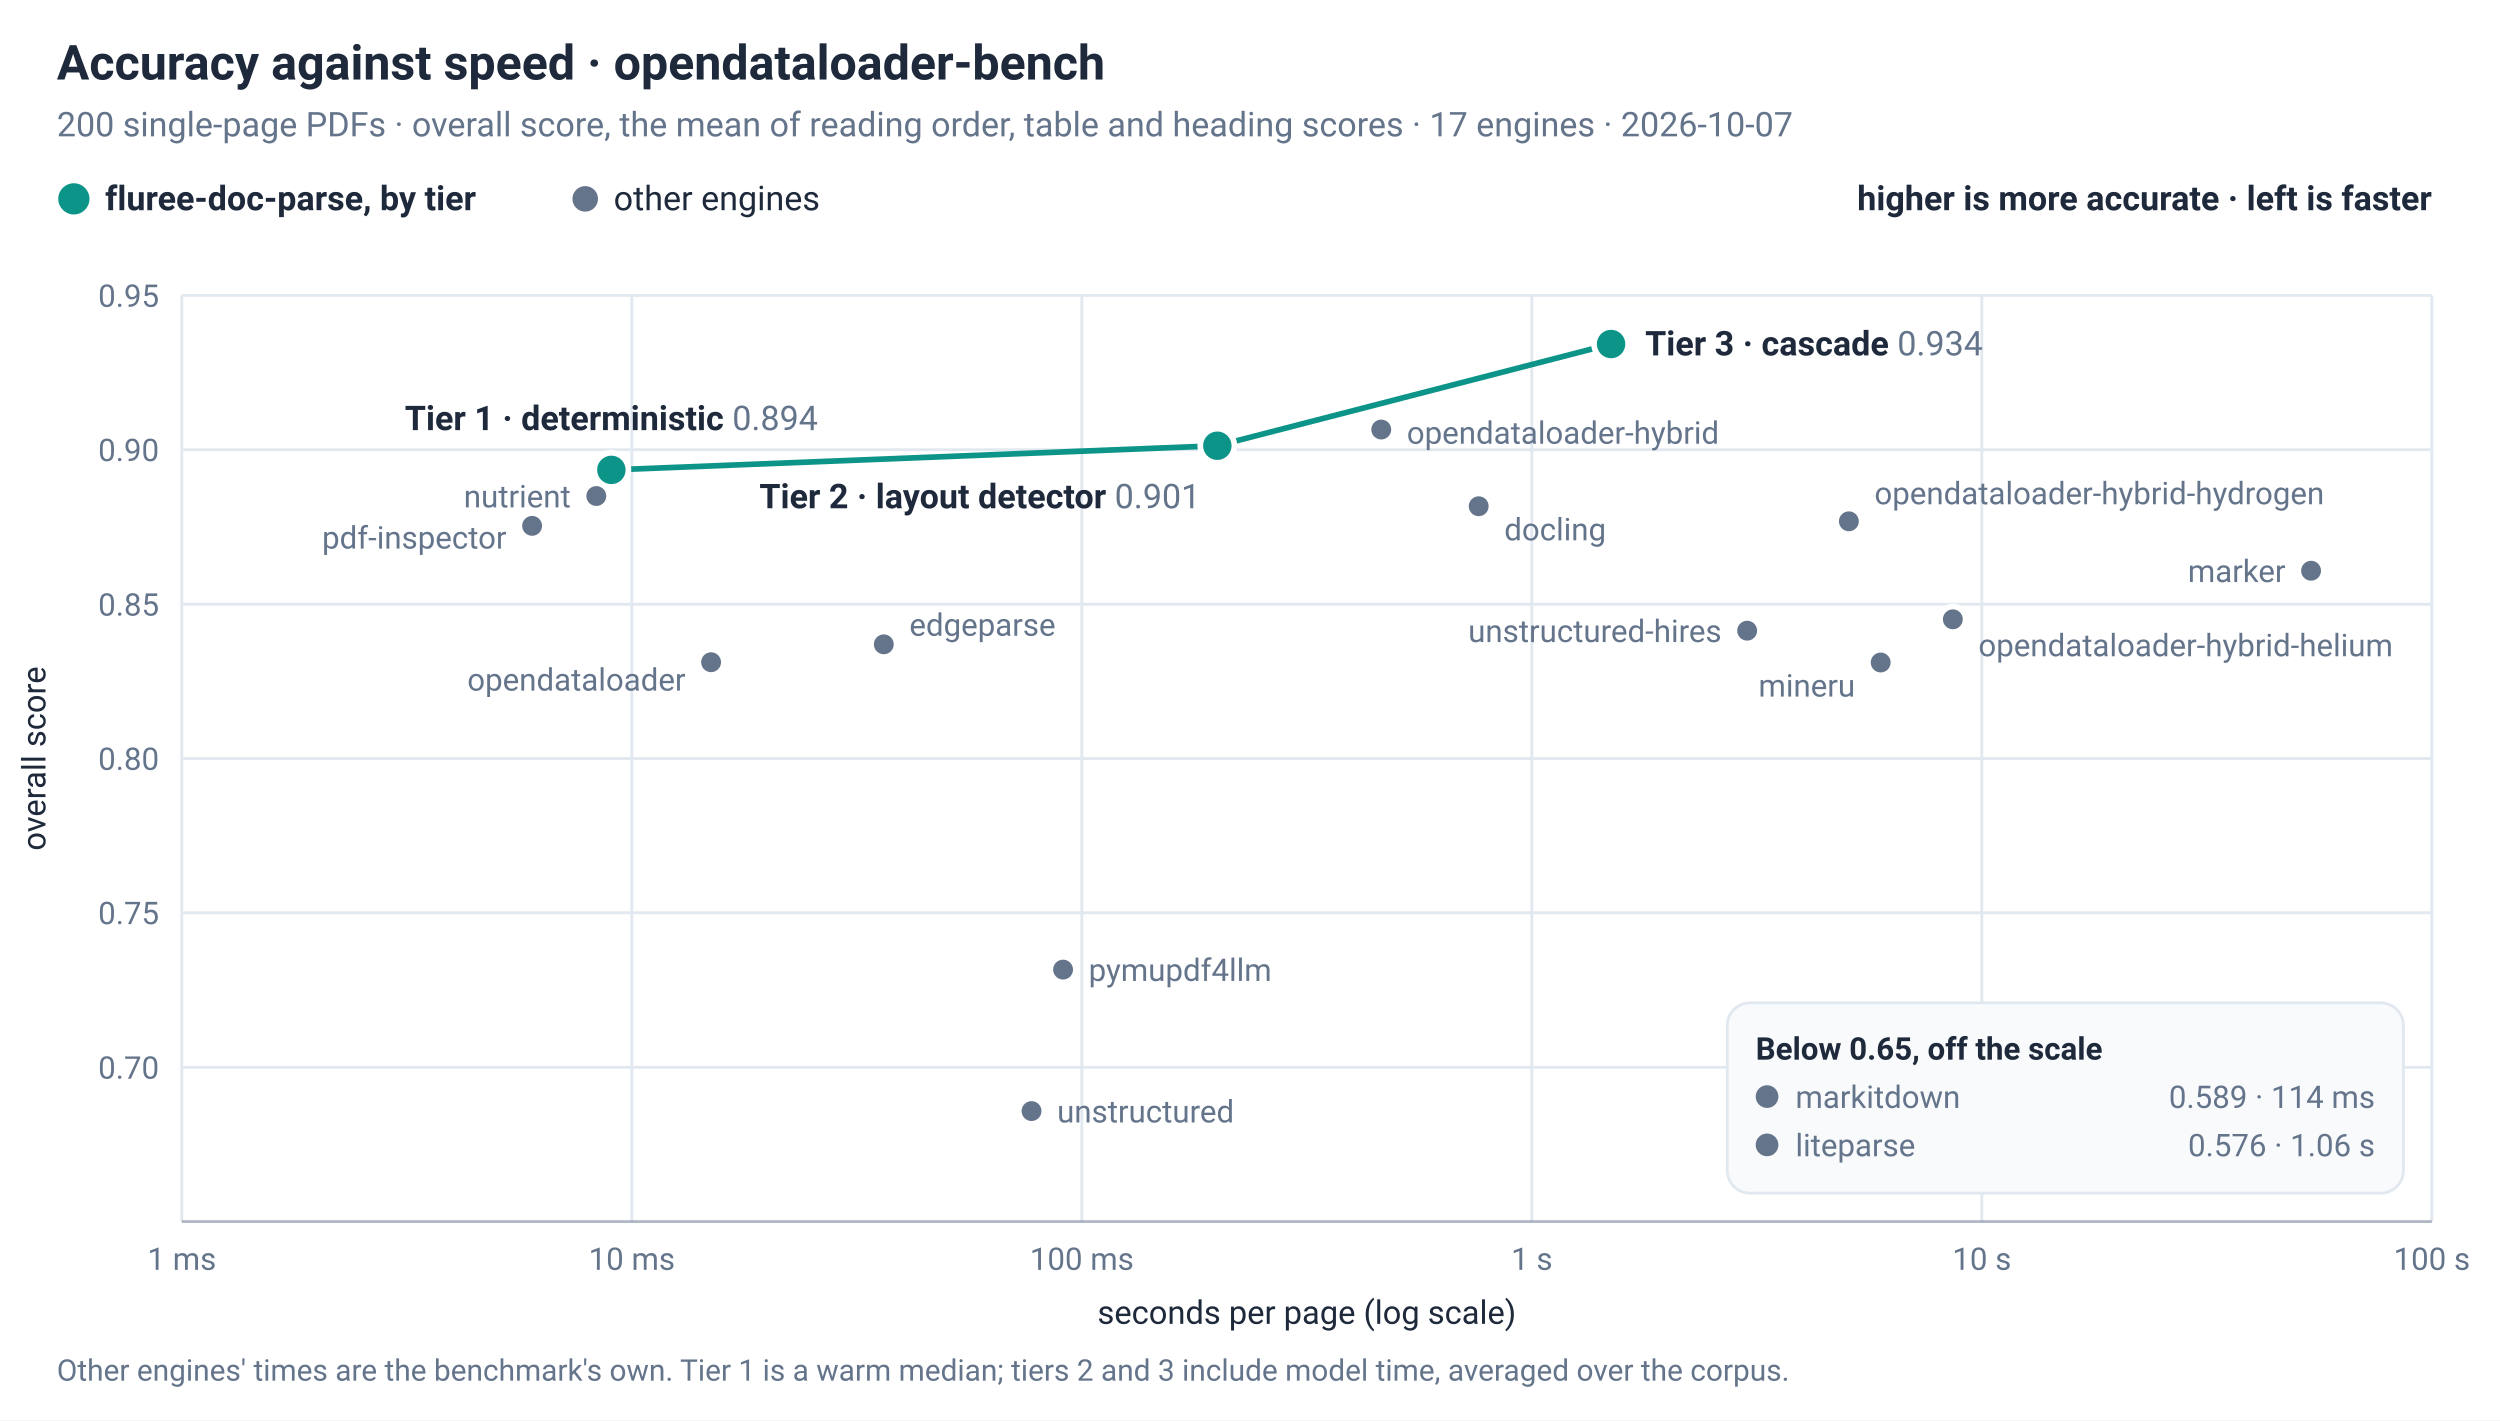
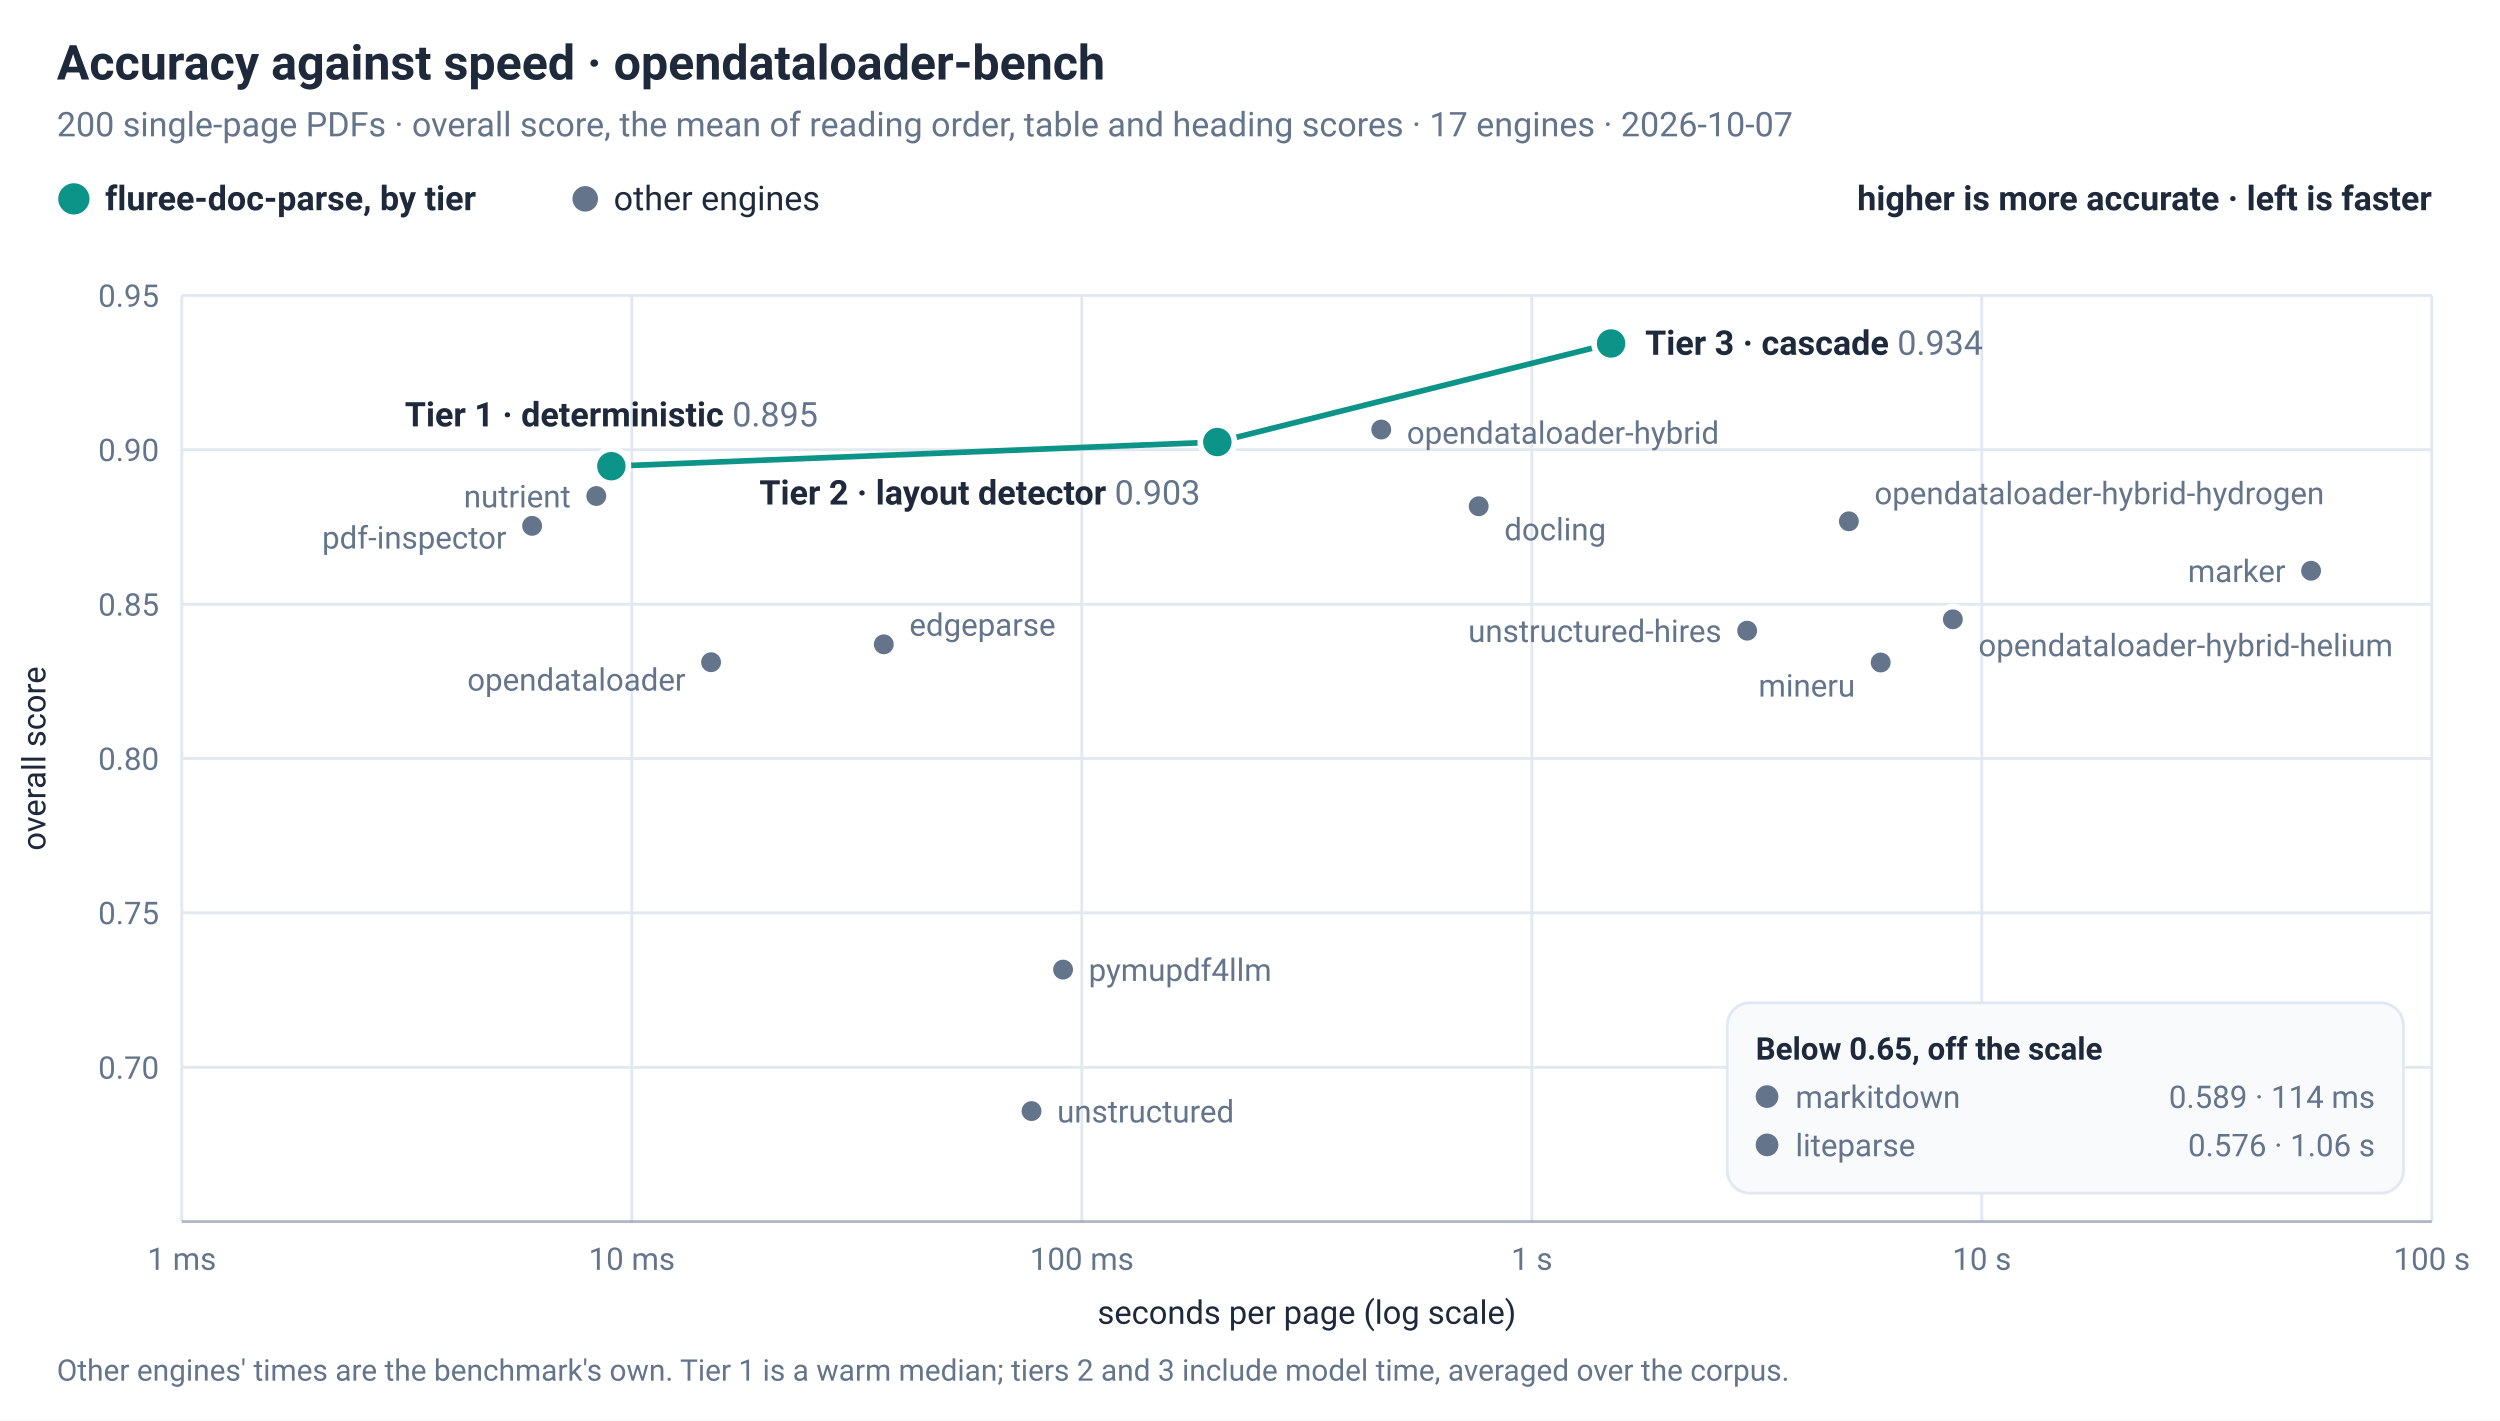
<svg xmlns="http://www.w3.org/2000/svg" width="880" height="500" viewBox="0 0 880 500" font-family="-apple-system,Segoe UI,Roboto,Helvetica,Arial,sans-serif">
  <rect width="880" height="500" fill="white" />
  <text x="20" y="28" font-size="17" font-weight="700" fill="#1e293b">Accuracy against speed · opendataloader-bench</text>
  <text x="20" y="48" font-size="12" fill="#64748b">200 single-page PDFs · overall score, the mean of reading order, table and heading scores · 17 engines · 2026-10-07</text>
  <circle cx="26" cy="70" r="5.5" fill="#0d9488" />
  <text x="37" y="74" font-size="12" font-weight="700" fill="#1e293b">fluree-doc-parse, by tier</text>
  <circle cx="206" cy="70" r="4.5" fill="#64748b" />
  <text x="216" y="74" font-size="12" fill="#1e293b">other engines</text>
  <text x="856" y="74" font-size="12" font-weight="700" fill="#1e293b" text-anchor="end">higher is more accurate · left is faster</text>
  <line x1="64" y1="375.7" x2="856" y2="375.7" stroke="#e2e8f0" />
  <text x="56" y="379.7" font-size="11" fill="#64748b" text-anchor="end">0.70</text>
  <line x1="64" y1="321.3" x2="856" y2="321.3" stroke="#e2e8f0" />
  <text x="56" y="325.3" font-size="11" fill="#64748b" text-anchor="end">0.75</text>
  <line x1="64" y1="267.0" x2="856" y2="267.0" stroke="#e2e8f0" />
  <text x="56" y="271.0" font-size="11" fill="#64748b" text-anchor="end">0.80</text>
  <line x1="64" y1="212.7" x2="856" y2="212.7" stroke="#e2e8f0" />
  <text x="56" y="216.7" font-size="11" fill="#64748b" text-anchor="end">0.85</text>
  <line x1="64" y1="158.3" x2="856" y2="158.3" stroke="#e2e8f0" />
  <text x="56" y="162.3" font-size="11" fill="#64748b" text-anchor="end">0.90</text>
  <line x1="64" y1="104.0" x2="856" y2="104.0" stroke="#e2e8f0" />
  <text x="56" y="108.0" font-size="11" fill="#64748b" text-anchor="end">0.95</text>
  <line x1="64.0" y1="104" x2="64.0" y2="430" stroke="#e2e8f0" />
  <text x="64.0" y="447" font-size="11" fill="#64748b" text-anchor="middle">1 ms</text>
  <line x1="222.4" y1="104" x2="222.4" y2="430" stroke="#e2e8f0" />
  <text x="222.4" y="447" font-size="11" fill="#64748b" text-anchor="middle">10 ms</text>
  <line x1="380.8" y1="104" x2="380.8" y2="430" stroke="#e2e8f0" />
  <text x="380.8" y="447" font-size="11" fill="#64748b" text-anchor="middle">100 ms</text>
  <line x1="539.2" y1="104" x2="539.2" y2="430" stroke="#e2e8f0" />
  <text x="539.2" y="447" font-size="11" fill="#64748b" text-anchor="middle">1 s</text>
  <line x1="697.6" y1="104" x2="697.6" y2="430" stroke="#e2e8f0" />
  <text x="697.6" y="447" font-size="11" fill="#64748b" text-anchor="middle">10 s</text>
  <line x1="856.0" y1="104" x2="856.0" y2="430" stroke="#e2e8f0" />
  <text x="856.0" y="447" font-size="11" fill="#64748b" text-anchor="middle">100 s</text>
  <line x1="64" y1="430" x2="856" y2="430" stroke="#64748b" stroke-opacity="0.5" />
  <text x="460" y="466" font-size="11.5" fill="#1e293b" text-anchor="middle">seconds per page (log scale)</text>
  <text x="16" y="267" font-size="11.5" fill="#1e293b" text-anchor="middle" transform="rotate(-90 16 267)">overall score</text>
  <circle cx="486.2" cy="151.2" r="4.5" fill="#64748b" stroke="white" stroke-width="2" />
  <text x="495.2" y="156.2" font-size="11" fill="#64748b" text-anchor="start">opendataloader-hybrid</text>
  <circle cx="209.9" cy="174.6" r="4.5" fill="#64748b" stroke="white" stroke-width="2" />
  <text x="200.9" y="178.6" font-size="11" fill="#64748b" text-anchor="end">nutrient</text>
  <circle cx="520.5" cy="178.2" r="4.5" fill="#64748b" stroke="white" stroke-width="2" />
  <text x="529.5" y="190.2" font-size="11" fill="#64748b" text-anchor="start">docling</text>
  <circle cx="650.8" cy="183.5" r="4.5" fill="#64748b" stroke="white" stroke-width="2" />
  <text x="659.8" y="177.5" font-size="11" fill="#64748b" text-anchor="start">opendataloader-hybrid-hydrogen</text>
  <circle cx="187.3" cy="185.1" r="4.5" fill="#64748b" stroke="white" stroke-width="2" />
  <text x="178.3" y="193.1" font-size="11" fill="#64748b" text-anchor="end">pdf-inspector</text>
  <circle cx="813.5" cy="200.9" r="4.5" fill="#64748b" stroke="white" stroke-width="2" />
  <text x="804.5" y="204.9" font-size="11" fill="#64748b" text-anchor="end">marker</text>
  <circle cx="687.4" cy="218.0" r="4.5" fill="#64748b" stroke="white" stroke-width="2" />
  <text x="696.4" y="231.0" font-size="11" fill="#64748b" text-anchor="start">opendataloader-hybrid-helium</text>
  <circle cx="615.0" cy="222.0" r="4.5" fill="#64748b" stroke="white" stroke-width="2" />
  <text x="606.0" y="226.0" font-size="11" fill="#64748b" text-anchor="end">unstructured-hires</text>
  <circle cx="311.1" cy="226.8" r="4.5" fill="#64748b" stroke="white" stroke-width="2" />
  <text x="320.1" y="223.8" font-size="11" fill="#64748b" text-anchor="start">edgeparse</text>
  <circle cx="250.3" cy="233.1" r="4.5" fill="#64748b" stroke="white" stroke-width="2" />
  <text x="241.3" y="243.1" font-size="11" fill="#64748b" text-anchor="end">opendataloader</text>
  <circle cx="662.0" cy="233.2" r="4.5" fill="#64748b" stroke="white" stroke-width="2" />
  <text x="653.0" y="245.2" font-size="11" fill="#64748b" text-anchor="end">mineru</text>
  <circle cx="374.2" cy="341.3" r="4.5" fill="#64748b" stroke="white" stroke-width="2" />
  <text x="383.2" y="345.3" font-size="11" fill="#64748b" text-anchor="start">pymupdf4llm</text>
  <circle cx="363.1" cy="391.1" r="4.5" fill="#64748b" stroke="white" stroke-width="2" />
  <text x="372.1" y="395.1" font-size="11" fill="#64748b" text-anchor="start">unstructured</text>
-   <path d="M215.2 165.4 L428.5 156.9 L567.1 121.1" fill="none" stroke="#0d9488" stroke-width="2" stroke-linejoin="round" />
-   <circle cx="215.2" cy="165.4" r="6" fill="#0d9488" stroke="white" stroke-width="2" />
-   <text x="215.2" y="151.4" font-size="12" font-weight="700" fill="#1e293b" text-anchor="middle">Tier 1 · deterministic <tspan font-weight="400" fill="#64748b">0.894</tspan>
+   <path d="M215.2 164.1 L428.5 155.6 L567.1 120.9" fill="none" stroke="#0d9488" stroke-width="2" stroke-linejoin="round" />
+   <circle cx="215.2" cy="164.1" r="6" fill="#0d9488" stroke="white" stroke-width="2" />
+   <text x="215.2" y="150.1" font-size="12" font-weight="700" fill="#1e293b" text-anchor="middle">Tier 1 · deterministic <tspan font-weight="400" fill="#64748b">0.895</tspan>
  </text>
-   <circle cx="428.5" cy="156.9" r="6" fill="#0d9488" stroke="white" stroke-width="2" />
-   <text x="422.5" y="178.9" font-size="12" font-weight="700" fill="#1e293b" text-anchor="end">Tier 2 · layout detector <tspan font-weight="400" fill="#64748b">0.901</tspan>
+   <circle cx="428.5" cy="155.6" r="6" fill="#0d9488" stroke="white" stroke-width="2" />
+   <text x="422.5" y="177.6" font-size="12" font-weight="700" fill="#1e293b" text-anchor="end">Tier 2 · layout detector <tspan font-weight="400" fill="#64748b">0.903</tspan>
  </text>
-   <circle cx="567.1" cy="121.1" r="6" fill="#0d9488" stroke="white" stroke-width="2" />
-   <text x="579.1" y="125.1" font-size="12" font-weight="700" fill="#1e293b" text-anchor="start">Tier 3 · cascade <tspan font-weight="400" fill="#64748b">0.934</tspan>
+   <circle cx="567.1" cy="120.9" r="6" fill="#0d9488" stroke="white" stroke-width="2" />
+   <text x="579.1" y="124.9" font-size="12" font-weight="700" fill="#1e293b" text-anchor="start">Tier 3 · cascade <tspan font-weight="400" fill="#64748b">0.934</tspan>
  </text>
  <rect x="608" y="353" width="238" height="67" rx="8" fill="#f8fafc" stroke="#e2e8f0" />
  <text x="618" y="373" font-size="11" font-weight="700" fill="#1e293b">Below 0.65, off the scale</text>
  <circle cx="622" cy="386" r="4" fill="#64748b" />
  <text x="632" y="390" font-size="11" fill="#64748b">markitdown</text>
  <text x="836" y="390" font-size="11" fill="#64748b" text-anchor="end">0.589 · 114 ms</text>
  <circle cx="622" cy="403" r="4" fill="#64748b" />
  <text x="632" y="407" font-size="11" fill="#64748b">liteparse</text>
  <text x="836" y="407" font-size="11" fill="#64748b" text-anchor="end">0.576 · 1.06 s</text>
  <text x="20" y="486" font-size="10.5" fill="#64748b">Other engines' times are the benchmark's own. Tier 1 is a warm median; tiers 2 and 3 include model time, averaged over the corpus.</text>
</svg>
